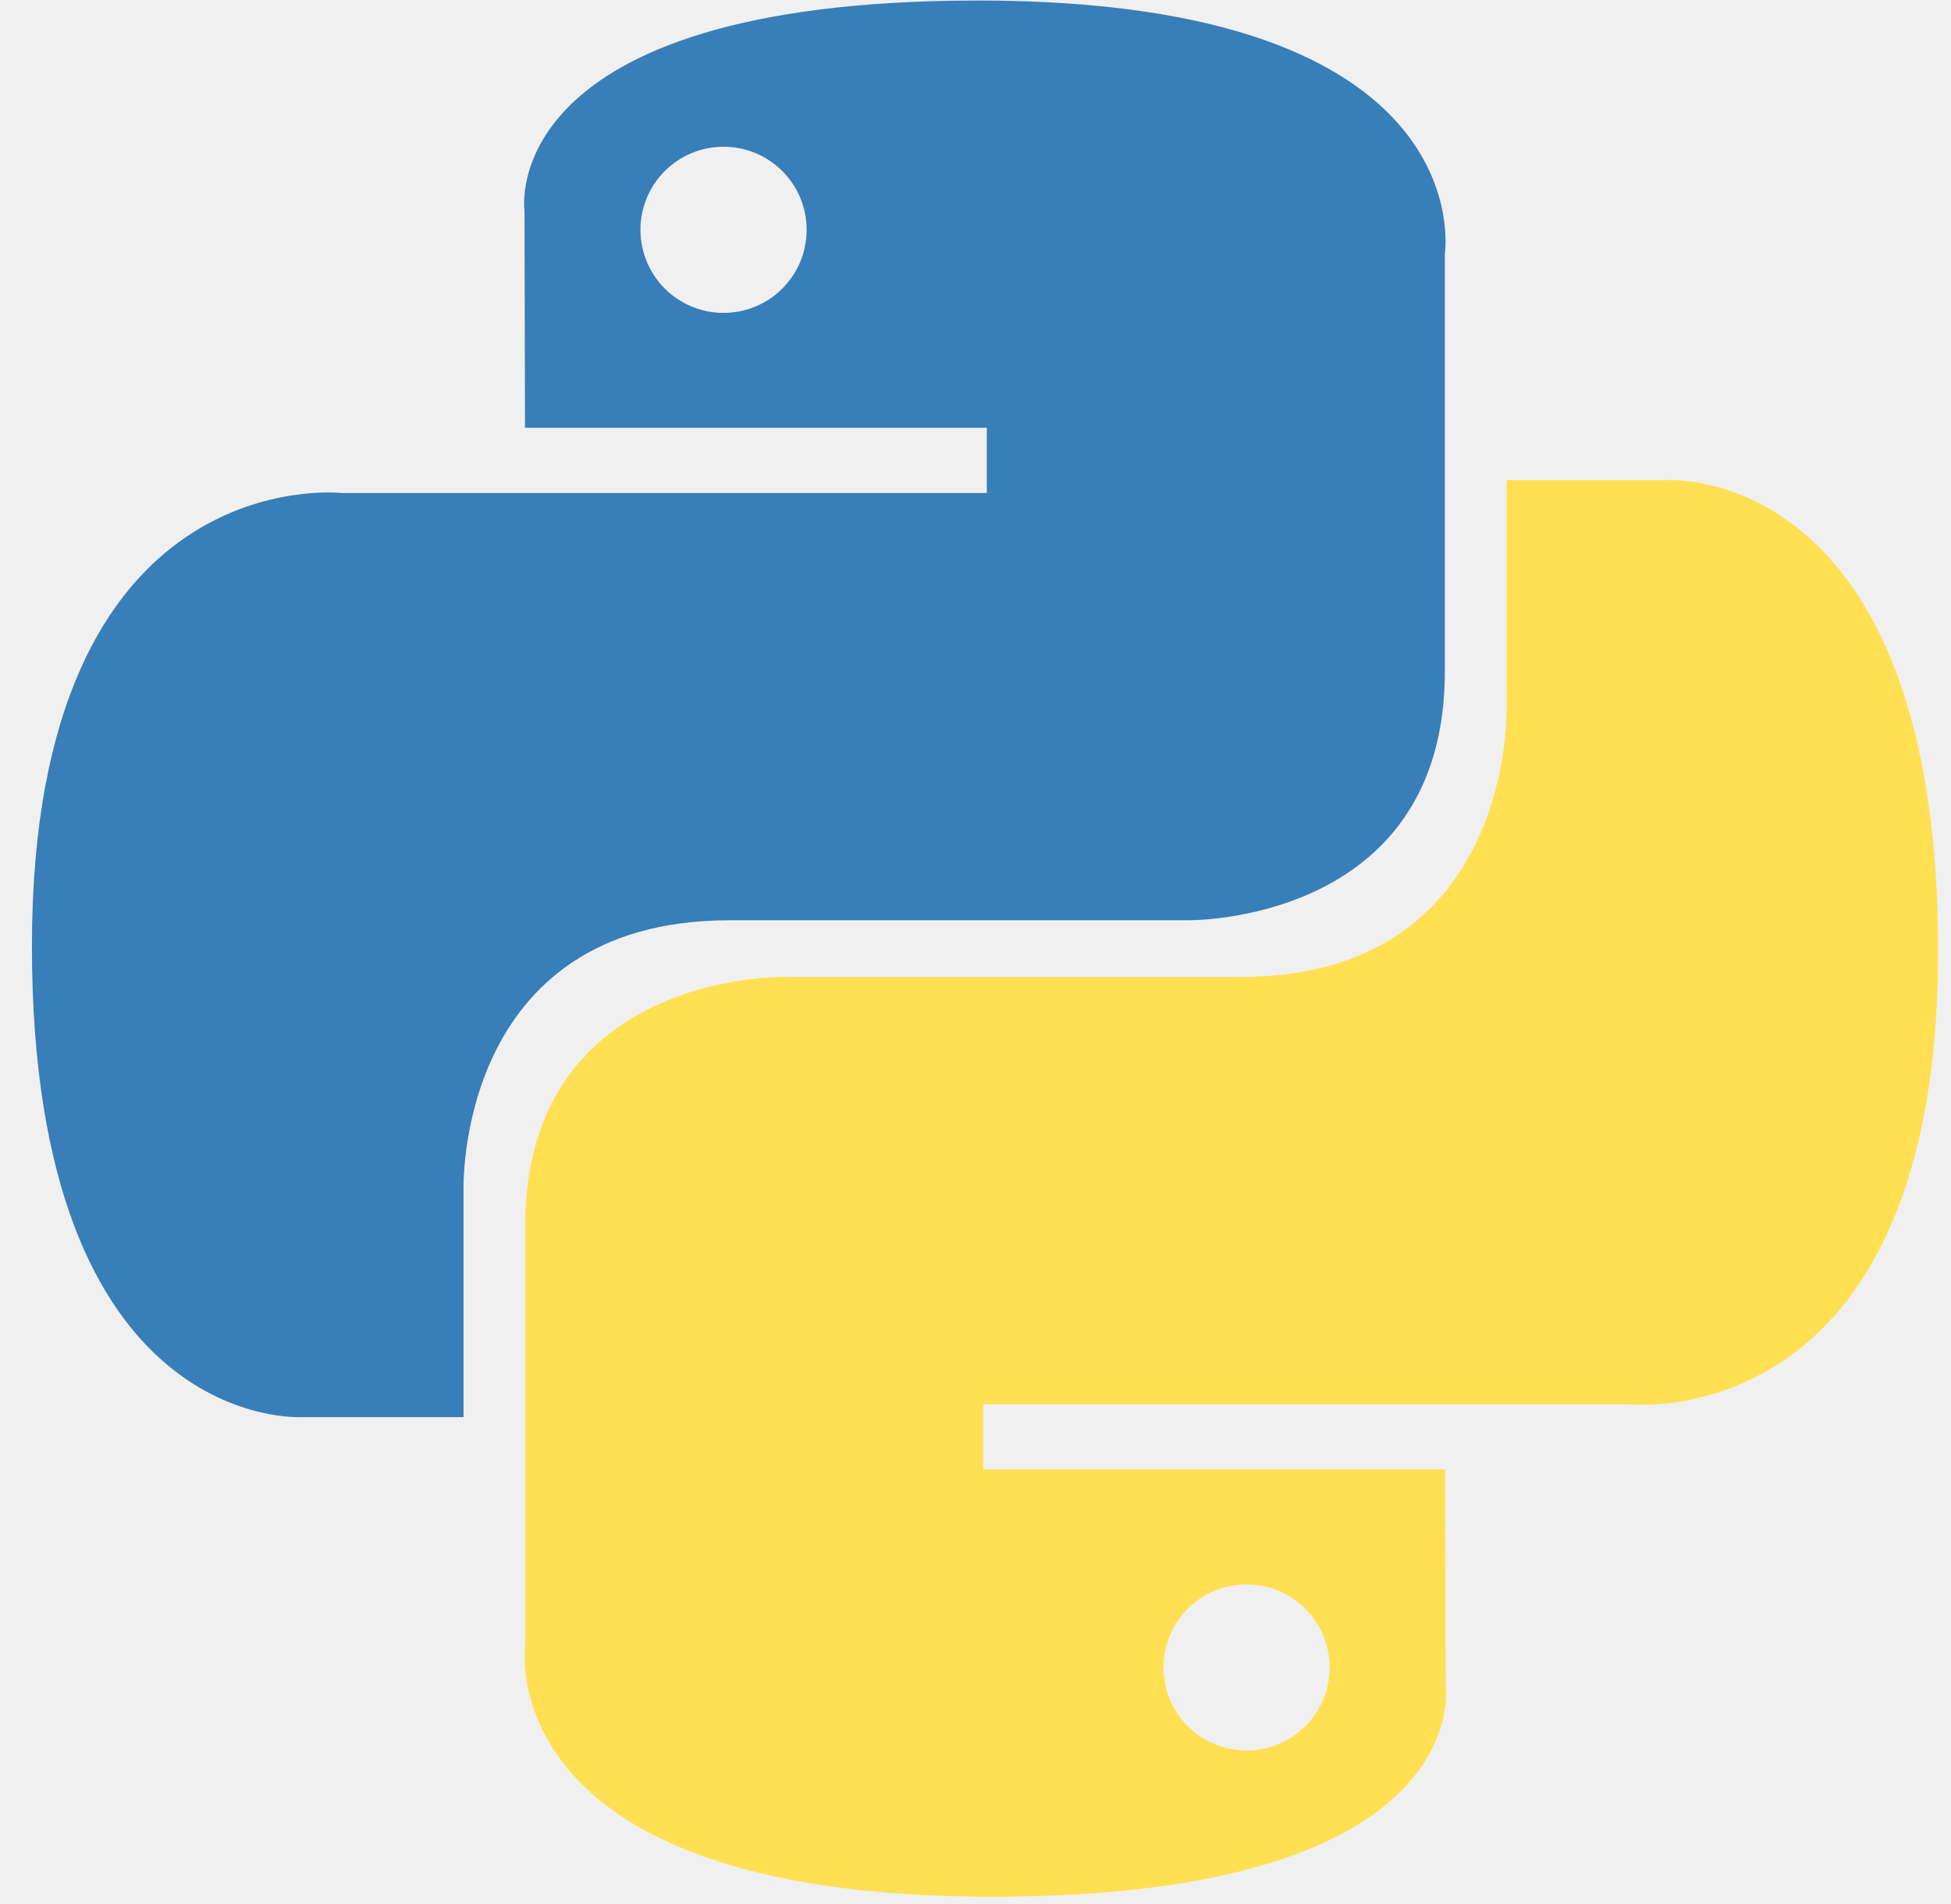
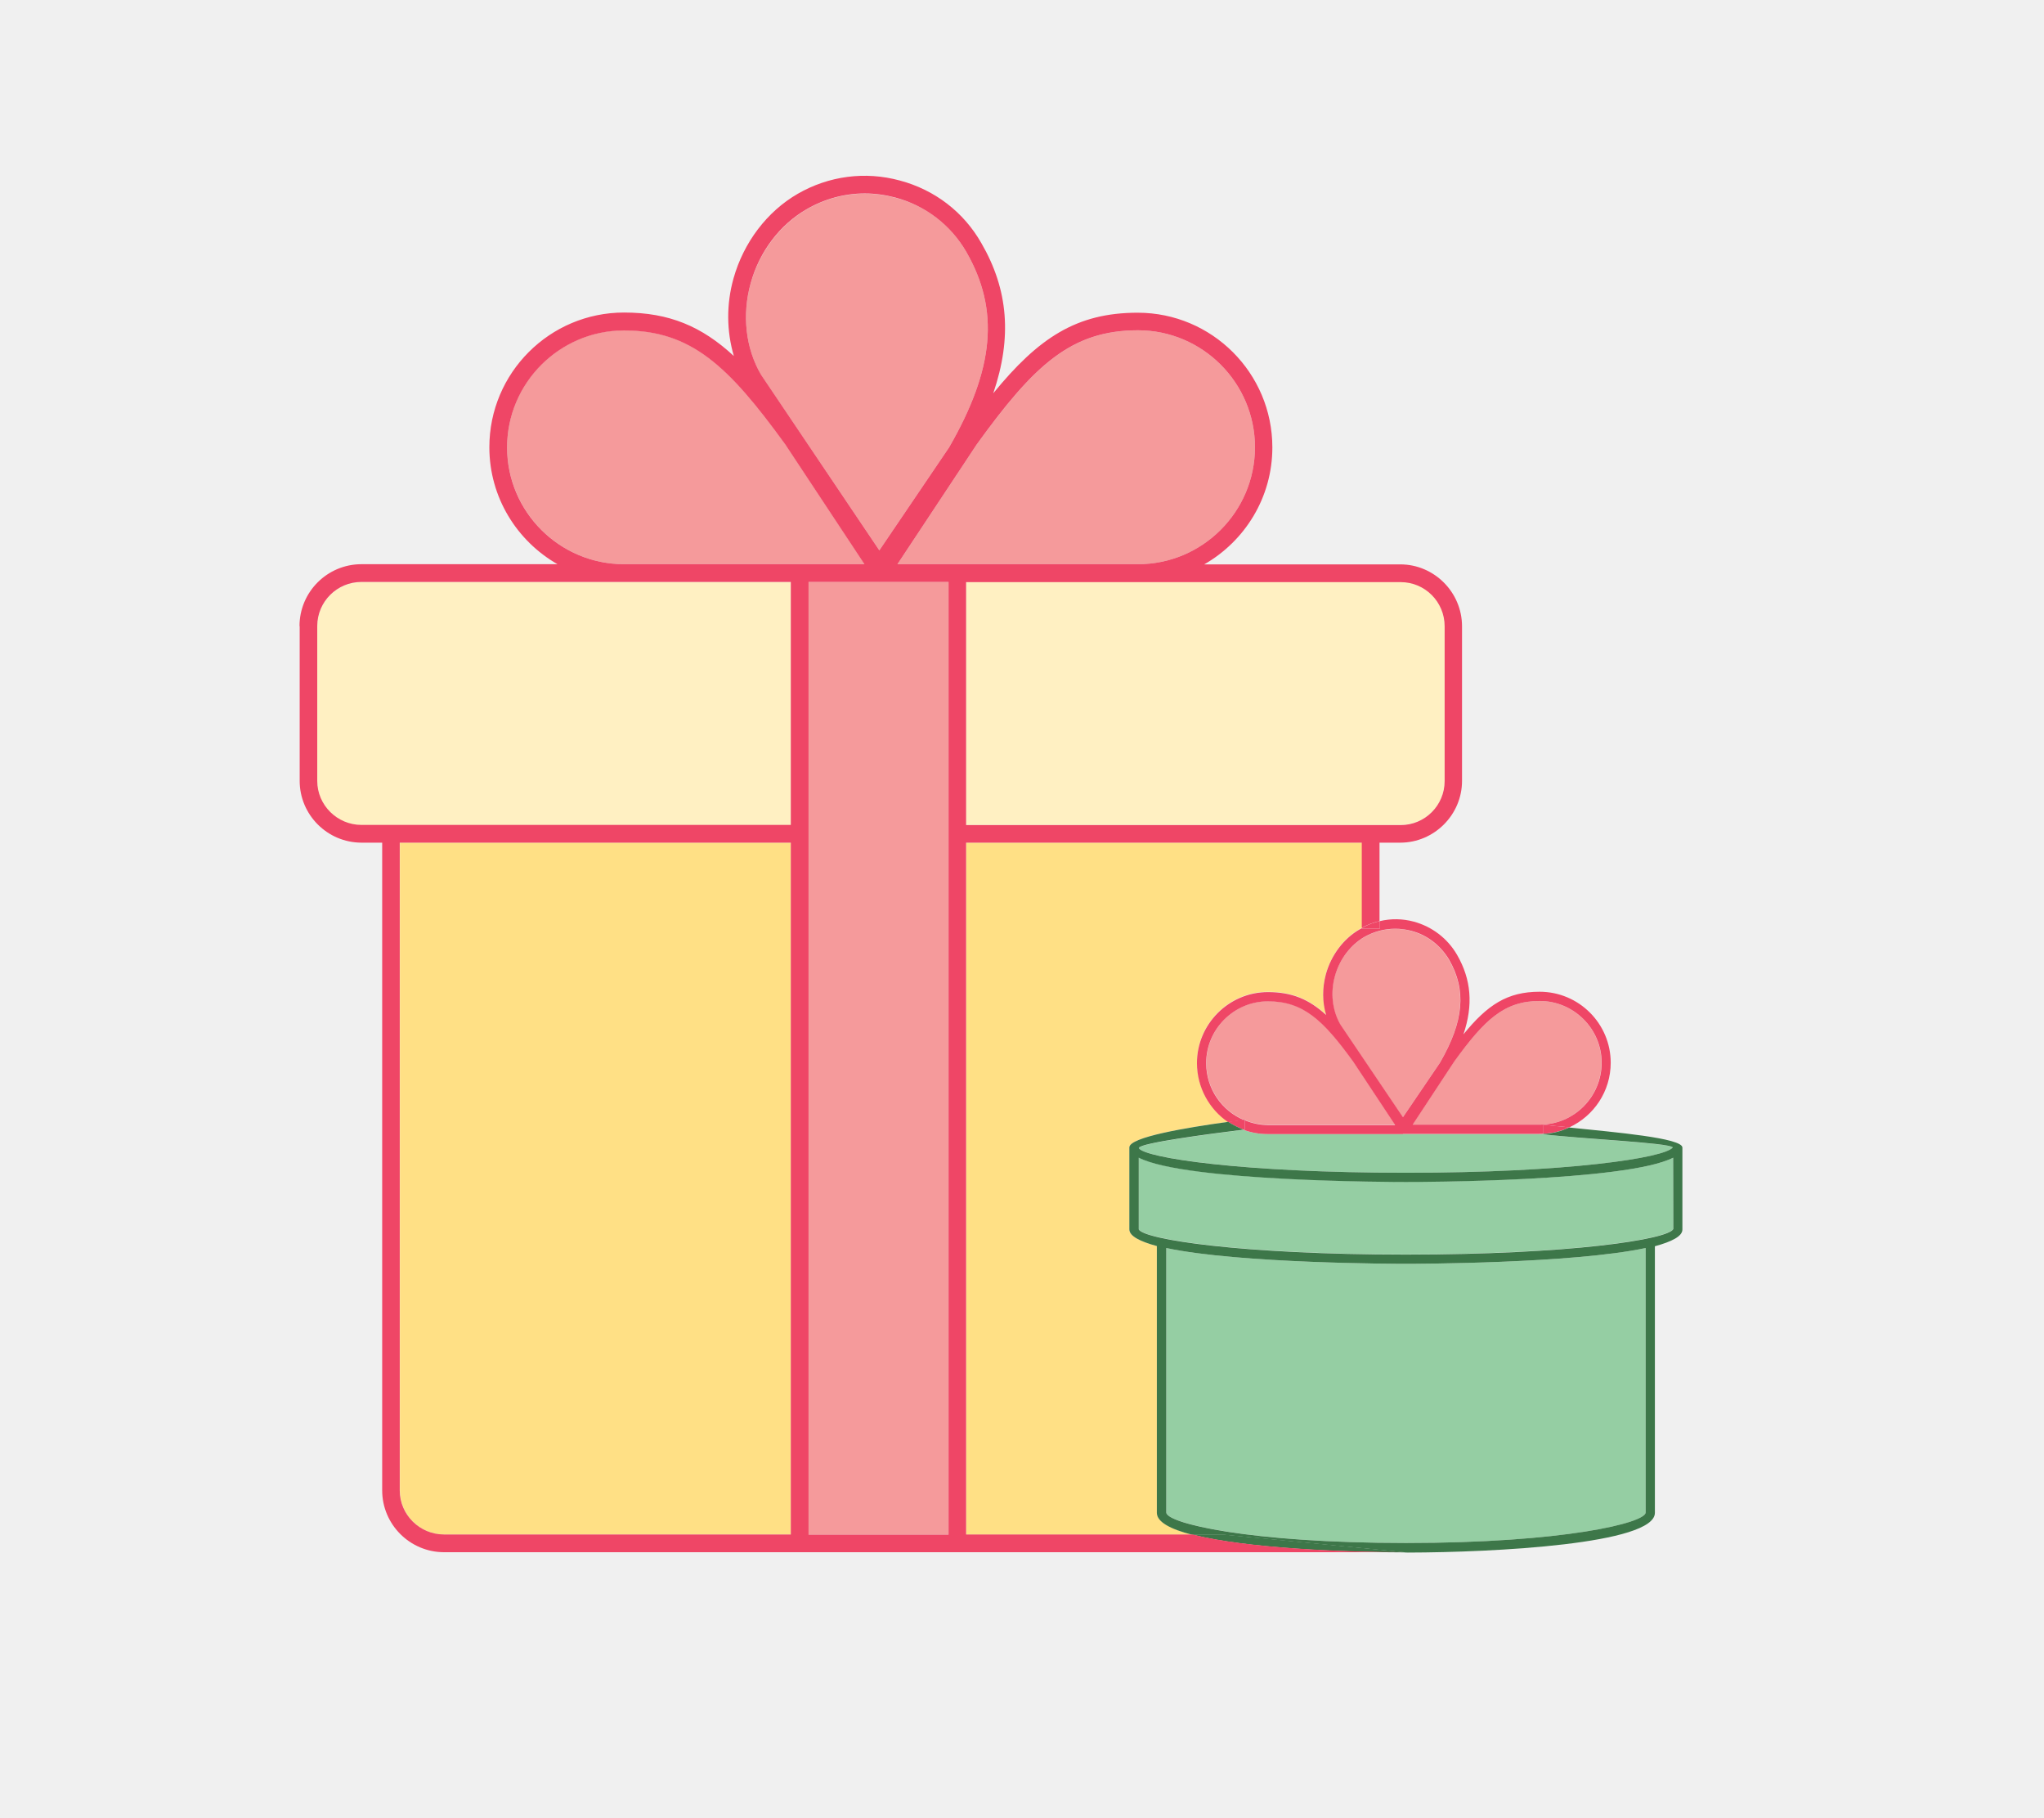
- <svg xmlns="http://www.w3.org/2000/svg" width="41" height="40" viewBox="0 0 41 40" fill="none">
-   <g clip-path="url(#clip0_1063_607)">
-     <path d="M20.556 0.011C10.387 0.011 11.022 4.421 11.022 4.421L11.033 8.991H20.738V10.362H7.179C7.179 10.362 0.671 9.624 0.671 19.885C0.671 30.147 6.351 29.783 6.351 29.783H9.741V25.021C9.741 25.021 9.558 19.341 15.33 19.341H24.955C24.955 19.341 30.363 19.429 30.363 14.115V5.329C30.363 5.329 31.185 0.011 20.556 0.011ZM15.205 3.084C15.435 3.084 15.662 3.129 15.874 3.216C16.086 3.304 16.278 3.433 16.44 3.595C16.602 3.757 16.731 3.949 16.819 4.161C16.906 4.373 16.951 4.6 16.951 4.83C16.951 5.059 16.906 5.286 16.819 5.498C16.731 5.71 16.602 5.903 16.44 6.065C16.278 6.227 16.086 6.355 15.874 6.443C15.662 6.531 15.435 6.576 15.205 6.576C14.976 6.576 14.749 6.531 14.537 6.443C14.325 6.355 14.133 6.227 13.97 6.065C13.808 5.903 13.68 5.71 13.592 5.498C13.504 5.286 13.459 5.059 13.459 4.83C13.459 4.6 13.504 4.373 13.592 4.161C13.68 3.949 13.808 3.757 13.97 3.595C14.133 3.433 14.325 3.304 14.537 3.216C14.749 3.129 14.976 3.084 15.205 3.084Z" fill="url(#paint0_linear_1063_607)" />
-     <path d="M20.845 39.863C31.015 39.863 30.38 35.453 30.38 35.453L30.369 30.884H20.664V29.512H34.223C34.223 29.512 40.73 30.25 40.73 19.988C40.73 9.727 35.05 10.091 35.05 10.091H31.661V14.852C31.661 14.852 31.843 20.532 26.071 20.532H16.446C16.446 20.532 11.038 20.445 11.038 25.759V34.545C11.038 34.545 10.217 39.863 20.845 39.863H20.845ZM26.196 36.79C25.967 36.791 25.74 36.746 25.528 36.658C25.316 36.57 25.123 36.442 24.961 36.279C24.799 36.117 24.671 35.925 24.583 35.713C24.495 35.501 24.45 35.274 24.45 35.044C24.45 34.815 24.495 34.588 24.583 34.376C24.671 34.164 24.799 33.972 24.961 33.809C25.123 33.647 25.316 33.519 25.528 33.431C25.74 33.343 25.967 33.298 26.196 33.298C26.426 33.298 26.653 33.343 26.865 33.431C27.076 33.519 27.269 33.647 27.431 33.809C27.593 33.971 27.722 34.164 27.81 34.376C27.897 34.588 27.942 34.815 27.942 35.044C27.942 35.274 27.897 35.501 27.81 35.713C27.722 35.925 27.593 36.117 27.431 36.279C27.269 36.441 27.076 36.57 26.865 36.658C26.653 36.745 26.426 36.791 26.196 36.79Z" fill="url(#paint1_linear_1063_607)" />
-   </g>
-   <defs>
-     <linearGradient id="paint0_linear_1063_607" x1="385.645" y1="358.453" x2="2370.89" y2="2323.9" gradientUnits="userSpaceOnUse">
-       <stop stop-color="#387EB8" />
-       <stop offset="1" stop-color="#366994" />
-     </linearGradient>
-     <linearGradient id="paint1_linear_1063_607" x1="579.261" y1="622.795" x2="2711.19" y2="2638.17" gradientUnits="userSpaceOnUse">
-       <stop stop-color="#FFE052" />
-       <stop offset="1" stop-color="#FFC331" />
-     </linearGradient>
-     <clipPath id="clip0_1063_607">
-       <rect width="40.161" height="40" fill="white" transform="translate(0.647949)" />
-     </clipPath>
-   </defs>
+ <svg xmlns="http://www.w3.org/2000/svg" width="36px" height="32px" viewBox="0 0 1024 1024" class="icon" version="1.1">
+   <path d="M879 652.3l0.1 40.1c-3 5.9-58.5 14.4-150.7 14.4s-147.7-8.5-150.6-14.2v-40.4c26.3 13.6 144.9 13.7 150.6 13.7s124.2 0 150.6-13.6z" fill="#95CEA3" />
+   <path d="M863.5 703.2v149c0 5.9-46.4 17.2-135.1 17.2s-135.1-11.3-135.1-17.2v-149c41.3 8.8 130.3 8.9 135.1 8.9s93.8-0.1 135.1-8.9z" fill="#95CEA3" />
+   <path d="M803.7 564c19.3 0 34.9 15.7 34.9 34.8 0 19.3-15.7 34.9-34.9 34.9h-71.6l23.5-35.7c17.1-23.4 28.1-34 48.1-34z" fill="#F59A9B" />
+   <path d="M805.9 633.7c4.1 0.5 9 1 14.6 1.5-4.5 2.1-9.4 3.4-14.6 3.6v-5.1z" fill="#EF4666" />
+   <path d="M750.2 352.8V440c0 13.7-11.1 24.8-24.8 24.8H480.5v-137h244.9c13.7 0.1 24.8 11.2 24.8 25z" fill="#FFF0C2" />
+   <path d="M705 528c5.5-3.1 11.4-4.6 17.4-4.6 3 0 6 0.3 9 1.2 9 2.4 16.5 8.2 21.2 16.2 9.9 17.3 8.4 34.7-5.2 58.2l-20.8 30.6-35.3-52.3c-4.5-7.9-5.7-17.7-3-27.3 2.6-9.4 8.8-17.4 16.7-22zM698.6 597.9l23.7 35.8h-71.7c-4.6 0-9-0.9-13.1-2.7H637.2c-12.5-5.2-21.3-17.6-21.3-32.1 0-19.1 15.7-34.8 34.8-34.8 19.9-0.1 31 10.5 47.9 33.8z" fill="#F59A9B" />
+   <path d="M713.7 519v4.3h-10v-0.5c3.2-1.8 6.6-3.1 10-3.8z" fill="#EF4666" />
+   <path d="M683.3 548.6c-2.1 7.8-2.1 15.8 0.1 23.1-9.6-8.8-19.3-12.9-32.8-12.9-22 0-40 18-40 40 0 13.8 7.1 26.1 17.6 33.3-23.7 3.2-55.7 8.6-55.7 14.4v46.2c0 3.8 6 6.8 15.5 9.4v150.2c0 5.2 7.8 9.3 20.1 12.4H480.5V474.8h223.2v48c-0.5 0.1-0.8 0.3-1.3 0.6-9.1 5.3-16.1 14.5-19.1 25.2z" fill="#FFE085" />
+   <path d="M626.1 864.7l103.3 10h-1c-34.4 0-90.6-2.3-120.3-10h18z" fill="#3D7749" />
+   <path d="M643.3 252c0 36.3-29.6 65.9-65.9 65.9H441.8l44.7-67.5c32.2-44.4 53.1-64.3 90.9-64.3 36.3 0 65.9 29.6 65.9 65.9z" fill="#F59A9B" />
+   <path d="M637.5 631.1v5.3c-0.2 0-0.3 0-0.6 0.1-3.1-1.2-6-2.7-8.7-4.4 3.1-0.5 6.1-0.8 8.9-1.2h0.1c0 0.1 0.1 0.2 0.3 0.2z" fill="#EF4666" />
+   <path d="M637.5 631v0.1c-0.1 0-0.2-0.1-0.2-0.1h0.2z" fill="#231815" />
+   <path d="M728.4 660.8c-92 0-147.3-8.5-150.6-13.9v-0.1c1.5-2.7 37.2-7.5 59-10.2 4.3 1.6 8.8 2.4 13.7 2.4H726.6v0.1l0.1-0.1H803.6c0.7 0 1.5 0 2.2-0.1v0.2c21.1 2.7 71 4.9 73 7.4-4.3 5.9-59.3 14.3-150.4 14.3z" fill="#95CEA3" />
+   <path d="M755.7 598l-23.5 35.7h71.6c19.3 0 34.9-15.7 34.9-34.9 0-19.1-15.7-34.8-34.9-34.8-20.1 0-31.1 10.6-48.1 34z m-33.3-74.7c-6 0-11.9 1.5-17.4 4.6-7.9 4.6-14 12.6-16.6 22-2.7 9.5-1.5 19.4 3 27.3l35.3 52.3 20.8-30.6c13.6-23.5 15.1-40.9 5.2-58.2-4.8-8-12.2-13.8-21.2-16.2-3.1-0.8-6.1-1.2-9.1-1.2z m-18.7 0h10V519c6.3-1.5 12.8-1.4 19.1 0.3 10.3 2.8 19 9.4 24.4 18.7 8 13.9 9.2 28.2 3.6 44.8 13.5-16.6 24.7-24 42.9-24 22.2 0 40.1 18 40.1 40 0 16.1-9.5 30-23.3 36.4-5.6-0.5-10.6-1-14.6-1.5v5.1c-0.7 0.1-1.5 0.1-2.2 0.1H726.8l-0.1 0.1H650.6c-4.9 0-9.4-0.8-13.7-2.4 0.2-0.1 0.3-0.1 0.6-0.1v-5.3c4.1 1.7 8.5 2.7 13.1 2.7h71.7l-23.7-35.8c-16.9-23.3-28-33.9-48-33.9-19.1 0-34.8 15.7-34.8 34.8 0 14.5 8.8 26.9 21.3 32.1-2.8 0.3-5.8 0.7-8.9 1.2-10.6-7.2-17.6-19.5-17.6-33.3 0-22 18-40 40-40 13.6 0 23.2 4.1 32.8 12.9-2.2-7.3-2.2-15.3-0.1-23.1 3-10.7 10-20 19.1-25.2 0.5-0.2 0.8-0.5 1.3-0.6v0.3z" fill="#EF4666" />
+   <path d="M577.8 646.9c3.2 5.5 58.6 13.9 150.6 13.9 91.1 0 146.1-8.4 150.4-14.3-2-2.6-51.8-4.8-73-7.4v-0.2c5.2-0.2 10.1-1.5 14.6-3.6 26.1 2.7 63.8 5.9 63.8 11.3v46.2c0 3.8-6 6.8-15.5 9.4v150.2c0 17.6-90.4 22.3-139.2 22.4h-0.1l-103.3-10h-18c-12.3-3.1-20.1-7.2-20.1-12.4V702.1c-9.5-2.6-15.5-5.6-15.5-9.4v-46.2c0-5.8 32-11.1 55.7-14.4 2.7 1.7 5.6 3.2 8.7 4.4-21.8 2.7-57.5 7.5-59 10.2v0.2z m301.2 5.4C852.6 665.9 734.1 666 728.4 666s-124.2-0.1-150.6-13.7v40.4c2.9 5.7 58.3 14.2 150.6 14.2s147.7-8.5 150.7-14.4l-0.1-40.2zM728.4 869.4c88.7 0 135.1-11.3 135.1-17.2v-149c-41.3 8.8-130.3 8.9-135.1 8.9s-93.8-0.1-135.1-8.9v149c0 6 46.4 17.2 135.1 17.2z" fill="#3D7749" />
+   <path d="M480.6 141.9c18.8 32.7 15.9 65.8-9.7 110.2l-39.3 58-66.7-98.9c-8.7-15-10.8-33.8-5.8-51.6 5-17.7 16.5-32.9 31.5-41.6 10.2-5.9 21.5-8.9 32.8-8.9 5.7 0 11.5 0.8 17.2 2.3 17 4.4 31.2 15.3 40 30.5zM470.6 526.3v338.4h-78.9V327.9h39.9v0.1l0.1-0.1h38.9v146.9zM378.6 250.3l44.7 67.6H287.7c-36.3 0-65.9-29.6-65.9-65.9s29.6-65.9 65.9-65.9c37.9 0 58.6 19.9 90.9 64.2z" fill="#F59A9B" />
+   <path d="M381.7 474.8v389.8H186.3c-13.7 0-24.9-11.1-24.9-24.8v-365h220.3z" fill="#FFE085" />
+   <path d="M381.7 327.9v137h-242c-13.7 0-24.9-11.1-24.9-24.8v-87.2c0-13.8 11.3-24.9 24.9-24.9h242z" fill="#FFF0C2" />
+   <path d="M381.7 464.9v-137h-242c-13.7 0-24.9 11.1-24.9 24.9V440c0 13.7 11.3 24.8 24.9 24.8h242z m0 399.8V474.8H161.3v365c0 13.7 11.3 24.8 24.9 24.8h195.5z m-94-546.8h135.5l-44.7-67.6c-32.2-44.3-53-64.1-90.8-64.1-36.3 0-65.9 29.6-65.9 65.9s29.6 65.8 65.9 65.8z m143.9-7.8l39.3-58c25.6-44.4 28.5-77.5 9.7-110.2-8.8-15.2-23.1-26.1-40-30.6-5.7-1.5-11.5-2.3-17.2-2.3-11.4 0-22.6 3-32.8 8.9-15.1 8.7-26.6 23.9-31.5 41.6-5 17.9-2.9 36.7 5.8 51.6l66.7 99z m39 17.8h-38.9l-0.1 0.1v-0.1h-39.9v536.8h78.9V327.9z m-28.8-10h135.6c36.3 0 65.9-29.6 65.9-65.9s-29.6-65.9-65.9-65.9c-37.8 0-58.7 19.8-90.9 64.3l-44.7 67.5z m38.7 147h244.9c13.7 0 24.8-11.1 24.8-24.8v-87.2c0-13.8-11.1-24.9-24.8-24.9H480.5v136.9zM104.8 352.8c0-19.3 15.7-34.9 34.9-34.9h110.5c-22.9-13.1-38.4-37.7-38.4-65.9 0-41.9 34-75.9 75.9-75.9 25.5 0 43.8 7.8 61.9 24.5-4.1-13.9-4.3-29.1-0.2-43.7 5.7-20.3 18.9-37.7 36.2-47.7 17.5-10.1 38-12.8 57.5-7.5 19.6 5.2 36 17.7 46 35.3 15.2 26.2 17.4 53.2 6.7 84.6 25.5-31.2 46.9-45.4 81.4-45.4 41.9 0 75.9 34 75.9 75.9 0 28.2-15.5 52.8-38.4 65.9h110.5c19.1 0 34.8 15.7 34.8 34.9V440c0 19.1-15.7 34.8-34.8 34.8h-11.7V519c-3.4 0.7-6.7 2-10 3.8v-48h-223v389.8h127.6c29.7 7.7 85.8 10 120.3 10H186.3c-19.3 0-34.9-15.7-34.9-34.8v-365h-11.6c-19.3 0-34.9-15.7-34.9-34.8v-87.2z" fill="#EF4666" />
</svg>
